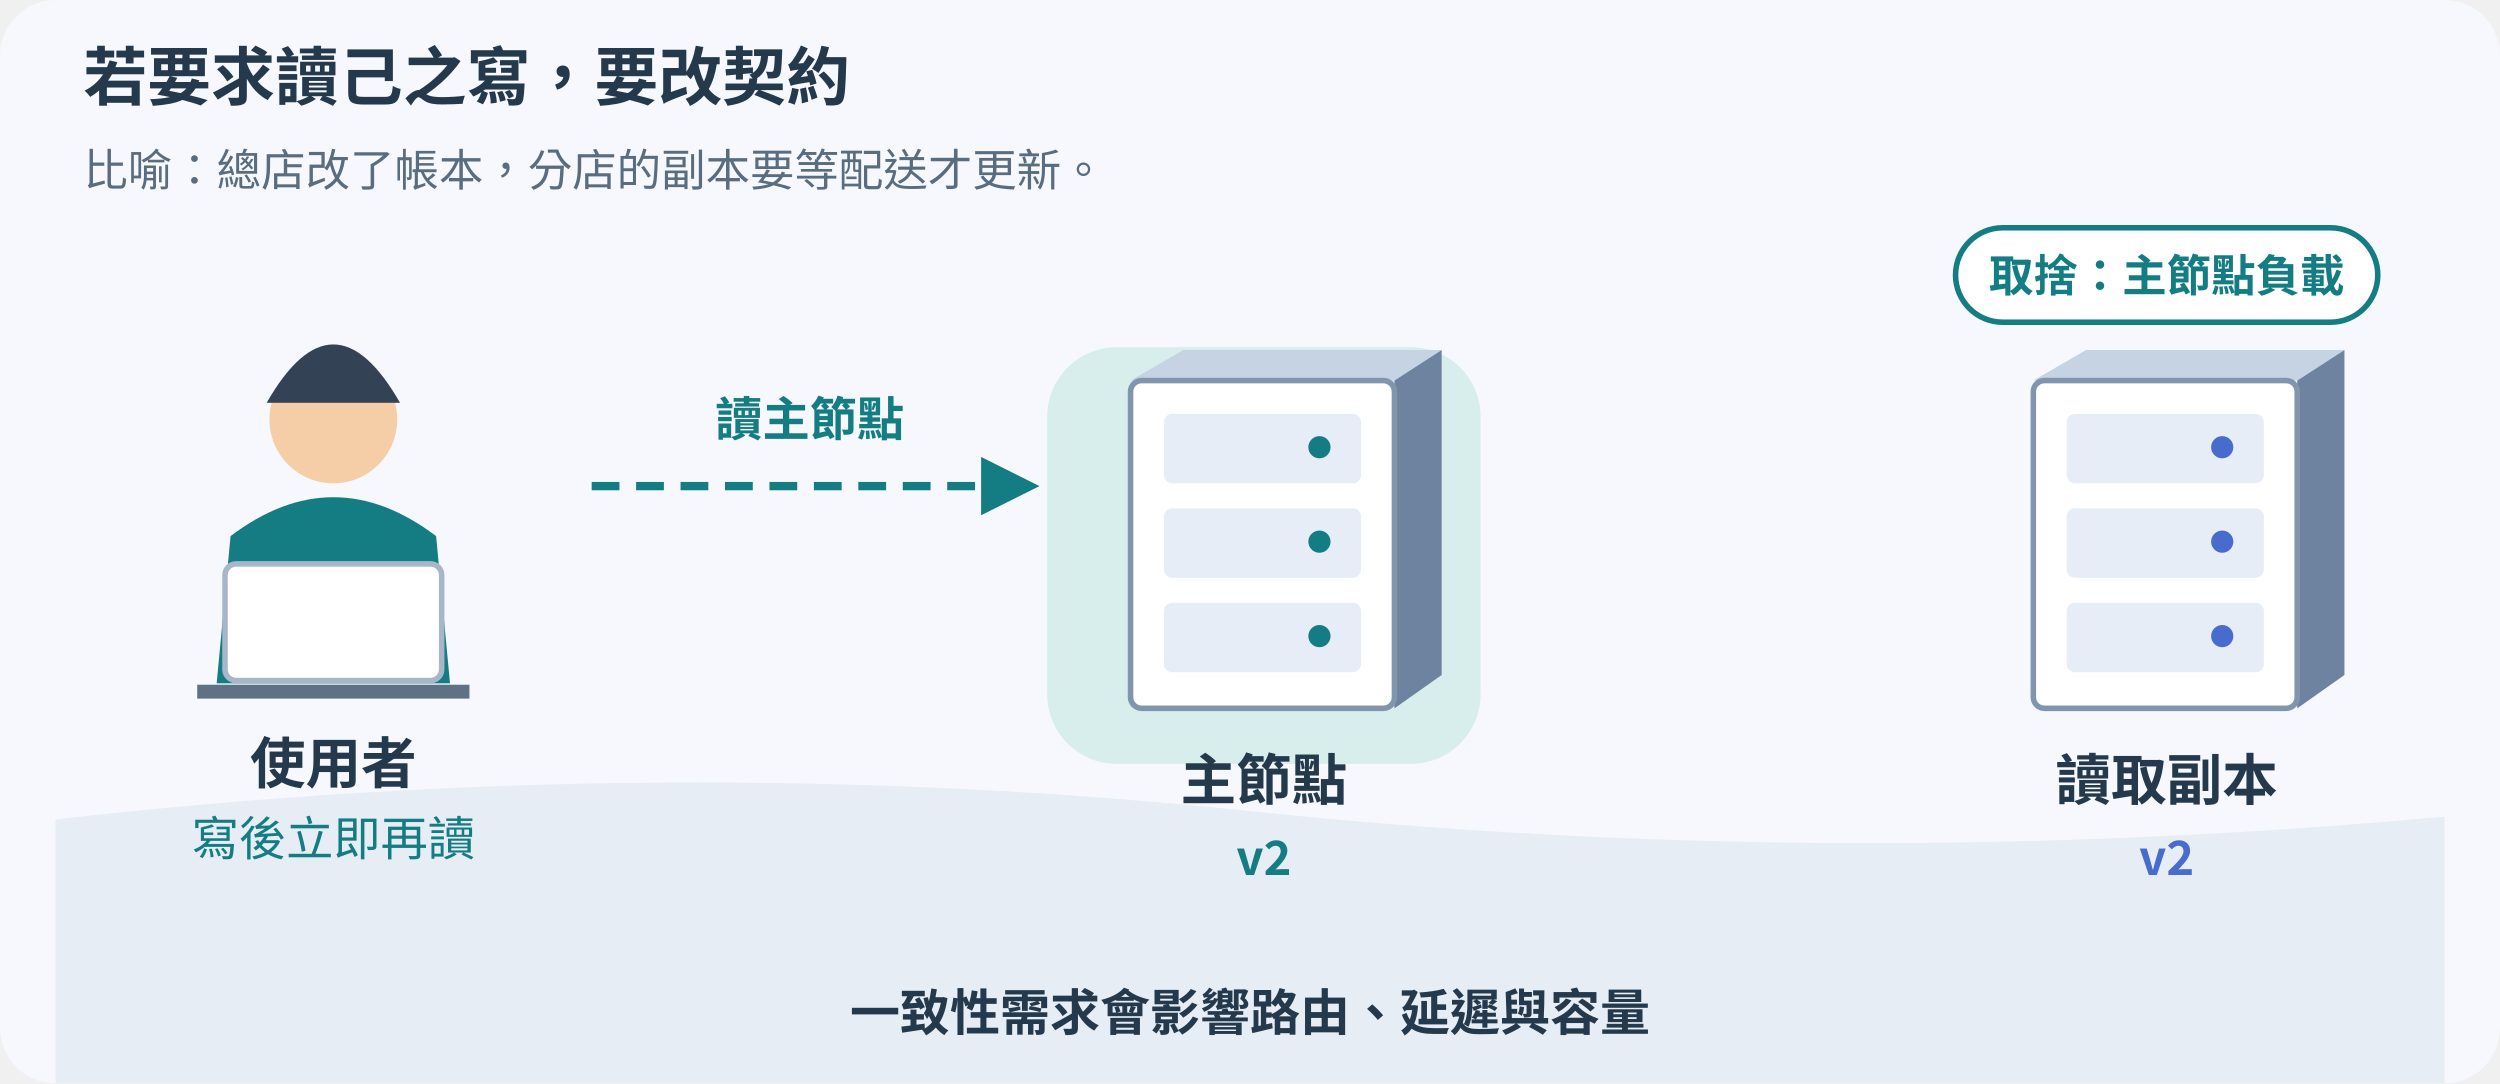
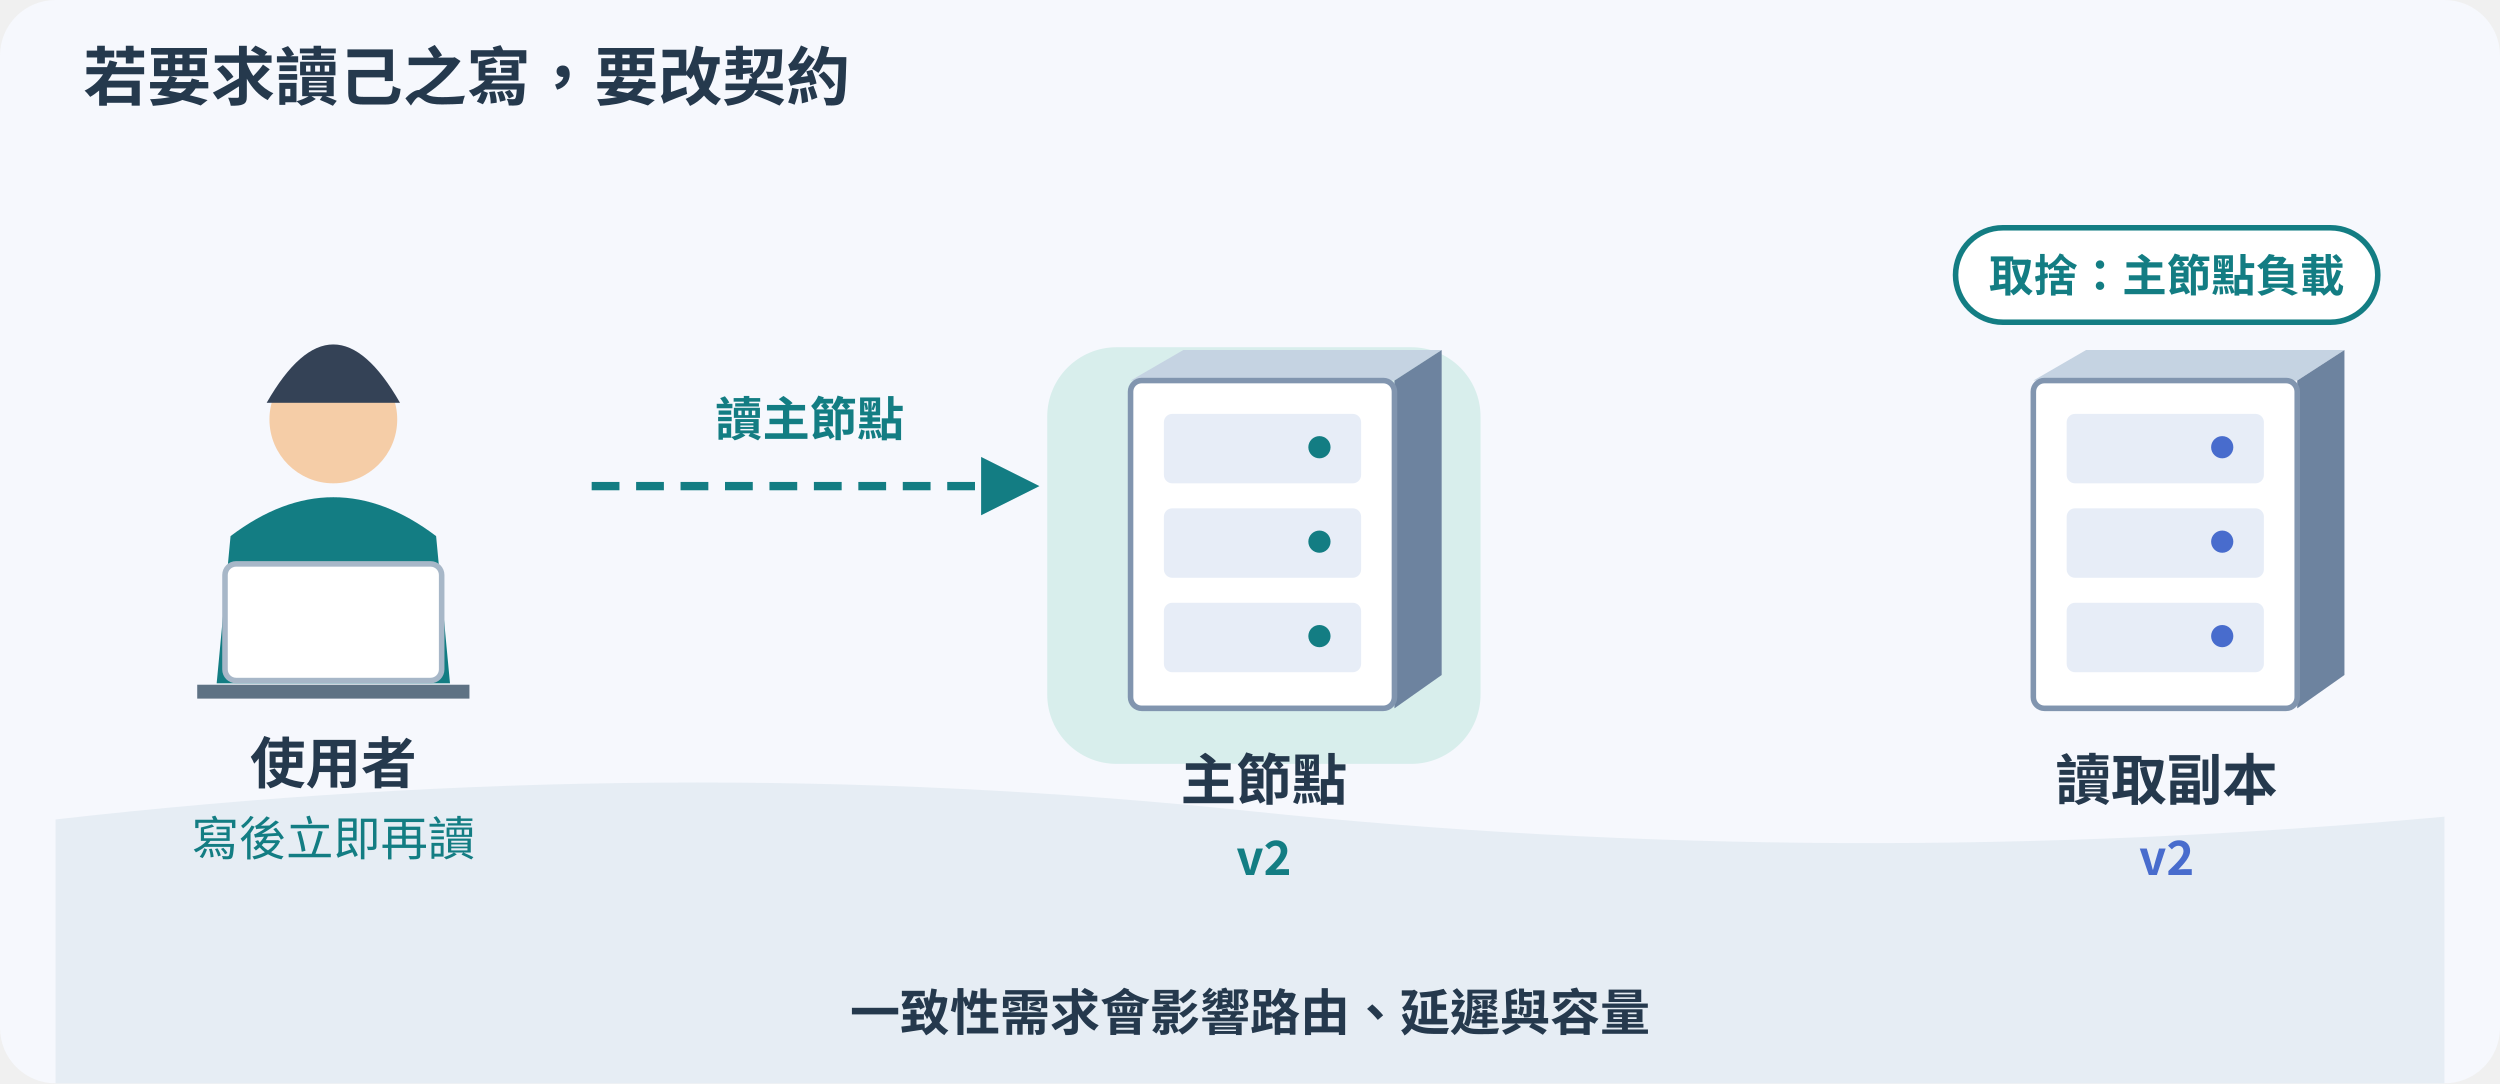
<svg xmlns="http://www.w3.org/2000/svg" viewBox="0 0 900 390" role="img" aria-labelledby="scene-replica-4-title scene-replica-4-desc">
  <defs>
    <marker id="scene-replica-4-arrow" viewBox="0 0 10 10" refX="8" refY="5" markerWidth="7" markerHeight="7" orient="auto-start-reverse">
      <path d="M0 0 L10 5 L0 10Z" fill="#137d83" />
    </marker>
  </defs>
  <rect width="900" height="100%" rx="20" fill="#f6f8fd" />
  <path d="M20 295 Q240 270 450 292 T880 294 V390 H20Z" fill="#e6edf4" />
  <text x="30" y="36" text-anchor="start" font-family="Noto Sans CJK TC, Microsoft JhengHei, sans-serif" font-size="23" font-weight="700" fill="#25394d">若要求讀己之寫，要改契約</text>
-   <text x="30" y="67" text-anchor="start" font-family="Noto Sans CJK TC, Microsoft JhengHei, sans-serif" font-size="16" font-weight="400" fill="#596c80">比喻：總店改了帳本，分店的副本要等配送才更新。</text>
  <circle cx="120" cy="151" r="23" fill="#f5cda7" />
  <path d="M96 145 Q120 103 144 145" fill="#344256" />
  <path d="M83 193 Q120 165 157 193 L162 246 H78Z" fill="#137d83" />
  <rect x="81" y="203" width="78" height="42" rx="4" fill="#fff" stroke="#a7b7c8" stroke-width="2" />
  <path d="M71 249 H169" stroke="#5e7284" stroke-width="5" />
  <text x="120" y="282" text-anchor="middle" font-family="Noto Sans CJK TC, Microsoft JhengHei, sans-serif" font-size="20" font-weight="700" fill="#25394d">使用者</text>
  <text x="120" y="308" text-anchor="middle" font-family="Noto Sans CJK TC, Microsoft JhengHei, sans-serif" font-size="17" font-weight="400" fill="#137d83">寫後立即再讀</text>
  <rect x="377" y="125" width="156" height="150" rx="25" fill="#d8eeec" stroke="none" stroke-width="2" />
  <path d="M407 137 L426 126 H519 L502 137Z" fill="#c5d3e2" />
  <path d="M502 137 L519 126 V243 L502 255Z" fill="#6d839f" />
  <rect x="407" y="137" width="95" height="118" rx="4" fill="#fff" stroke="#8195af" stroke-width="2" />
  <rect x="419" y="149" width="71" height="25" rx="3" fill="#e7edf7" stroke="none" stroke-width="2" />
  <circle cx="475" cy="161" r="4" fill="#137d83" />
  <rect x="419" y="183" width="71" height="25" rx="3" fill="#e7edf7" stroke="none" stroke-width="2" />
  <circle cx="475" cy="195" r="4" fill="#137d83" />
  <rect x="419" y="217" width="71" height="25" rx="3" fill="#e7edf7" stroke="none" stroke-width="2" />
  <circle cx="475" cy="229" r="4" fill="#137d83" />
  <text x="455" y="288" text-anchor="middle" font-family="Noto Sans CJK TC, Microsoft JhengHei, sans-serif" font-size="20" font-weight="700" fill="#25394d">主節點</text>
  <text x="455" y="315" text-anchor="middle" font-family="Noto Sans CJK TC, Microsoft JhengHei, sans-serif" font-size="17" font-weight="700" fill="#137d83">v2</text>
  <path d="M732 137 L751 126 H844 L827 137Z" fill="#c5d3e2" />
  <path d="M827 137 L844 126 V243 L827 255Z" fill="#6d839f" />
  <rect x="732" y="137" width="95" height="118" rx="4" fill="#fff" stroke="#8195af" stroke-width="2" />
  <rect x="744" y="149" width="71" height="25" rx="3" fill="#e7edf7" stroke="none" stroke-width="2" />
  <circle cx="800" cy="161" r="4" fill="#486ccd" />
  <rect x="744" y="183" width="71" height="25" rx="3" fill="#e7edf7" stroke="none" stroke-width="2" />
  <circle cx="800" cy="195" r="4" fill="#486ccd" />
  <rect x="744" y="217" width="71" height="25" rx="3" fill="#e7edf7" stroke="none" stroke-width="2" />
  <circle cx="800" cy="229" r="4" fill="#486ccd" />
  <text x="780" y="288" text-anchor="middle" font-family="Noto Sans CJK TC, Microsoft JhengHei, sans-serif" font-size="20" font-weight="700" fill="#25394d">讀取副本</text>
  <text x="780" y="315" text-anchor="middle" font-family="Noto Sans CJK TC, Microsoft JhengHei, sans-serif" font-size="17" font-weight="700" fill="#486ccd">v2</text>
  <path class="scene-flow" d="M213 175 L370 175" fill="none" stroke="#137d83" stroke-width="3" stroke-dasharray="10 6" marker-end="url(#scene-replica-4-arrow)" />
  <text x="291.5" y="157.0" text-anchor="middle" font-family="Noto Sans CJK TC, Microsoft JhengHei, sans-serif" font-size="17" font-weight="700" fill="#137d83">讀主節點</text>
  <rect x="704.0" y="82" width="152" height="34" rx="17" fill="#fff" stroke="#137d83" stroke-width="2" />
  <text x="780" y="105" text-anchor="middle" font-family="Noto Sans CJK TC, Microsoft JhengHei, sans-serif" font-size="16" font-weight="700" fill="#137d83">取捨：主節點負載</text>
  <text x="450" y="371" text-anchor="middle" font-family="Noto Sans CJK TC, Microsoft JhengHei, sans-serif" font-size="18" font-weight="700" fill="#25394d">一致性需求會影響路由、延遲與容量</text>
</svg>
